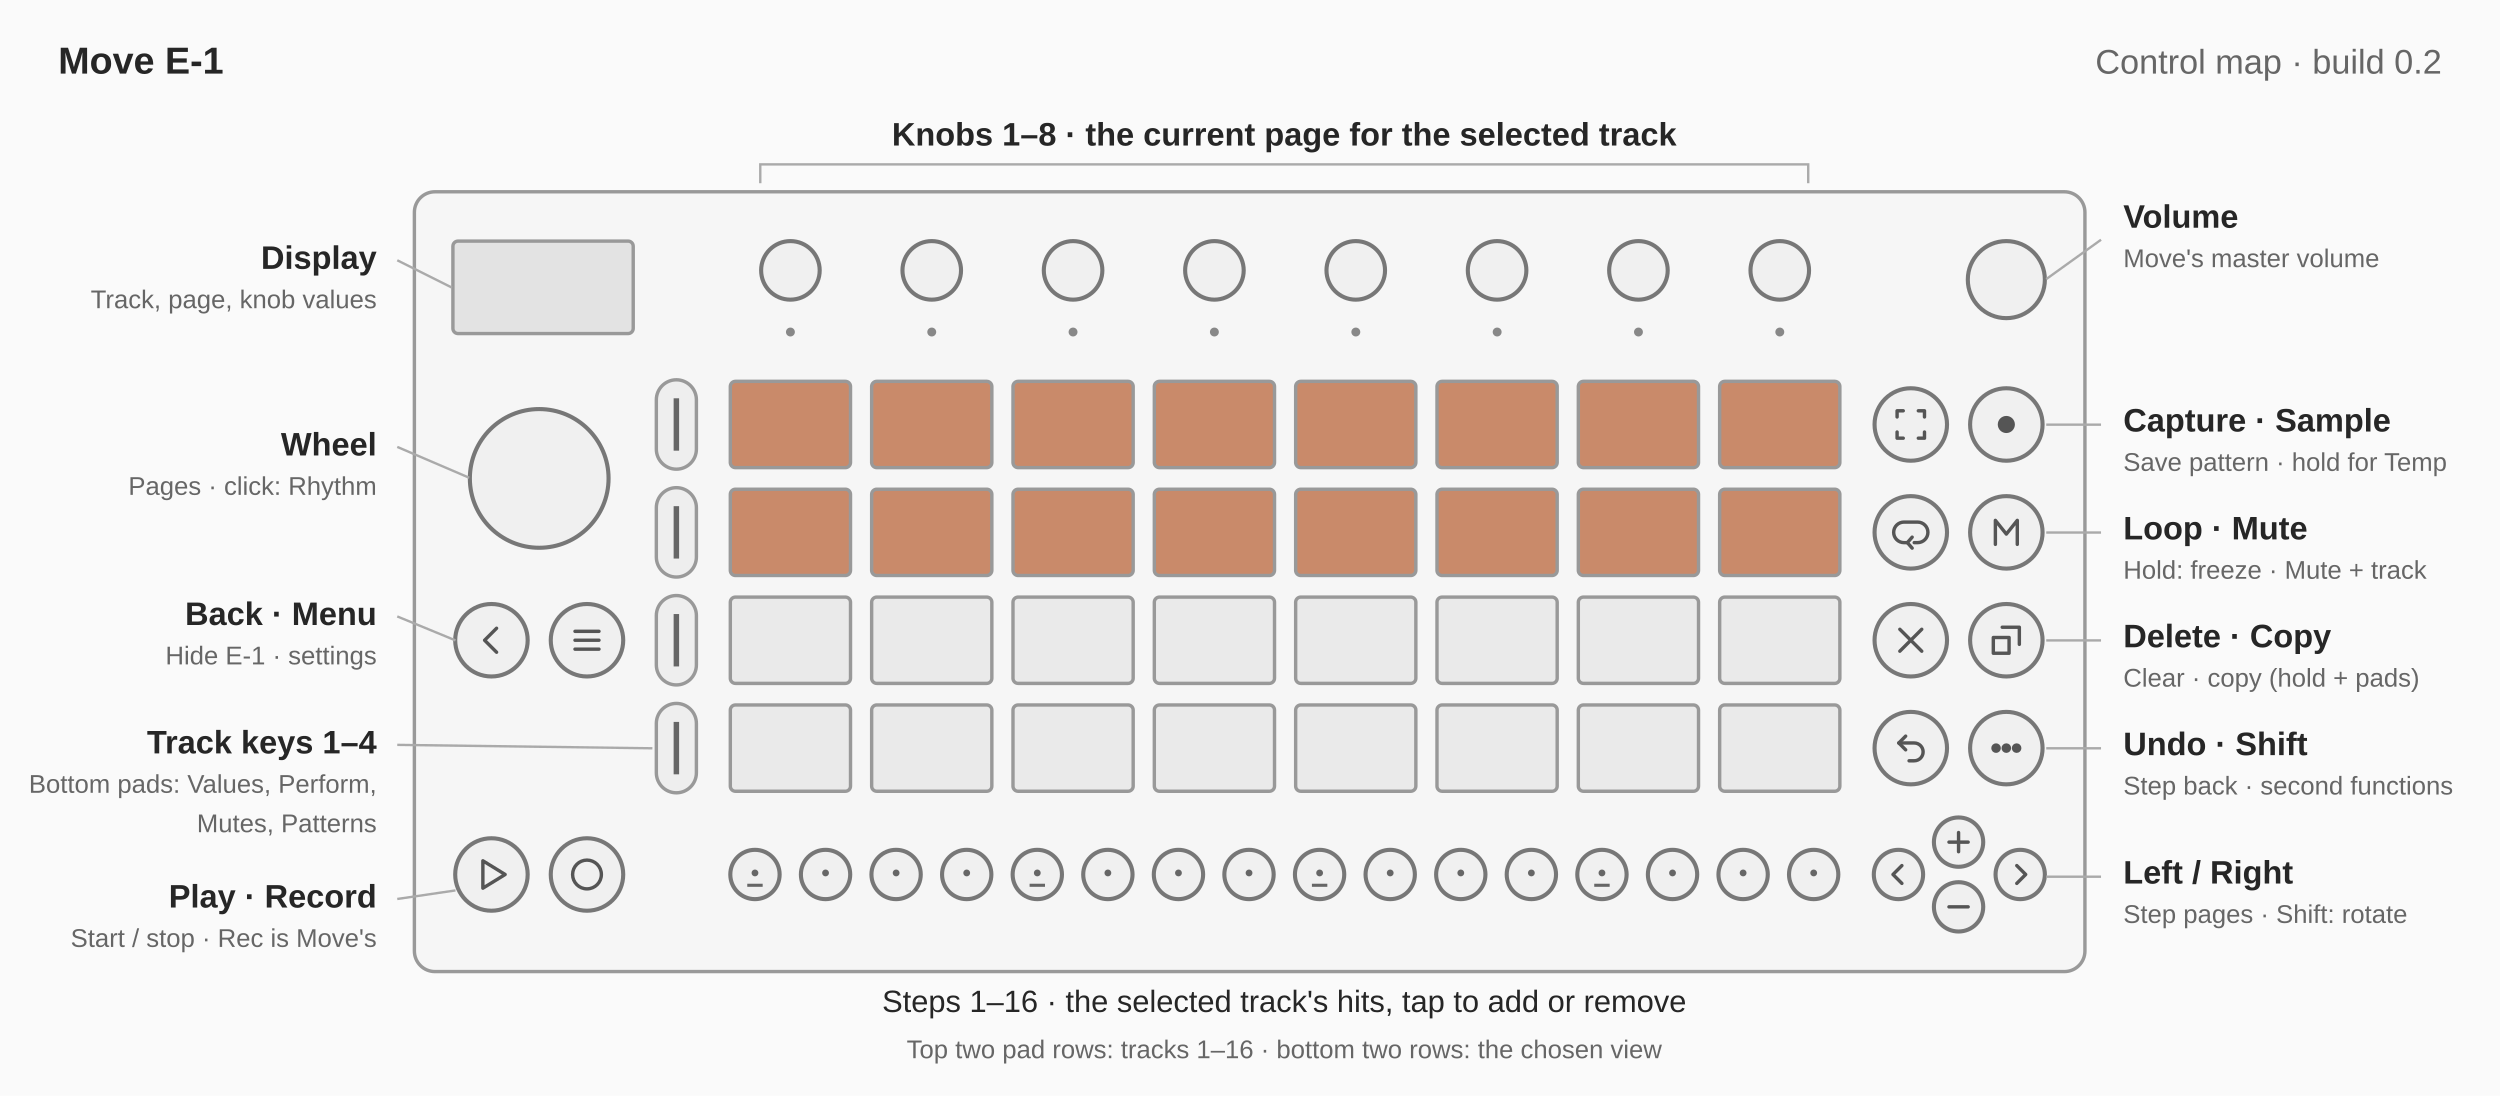
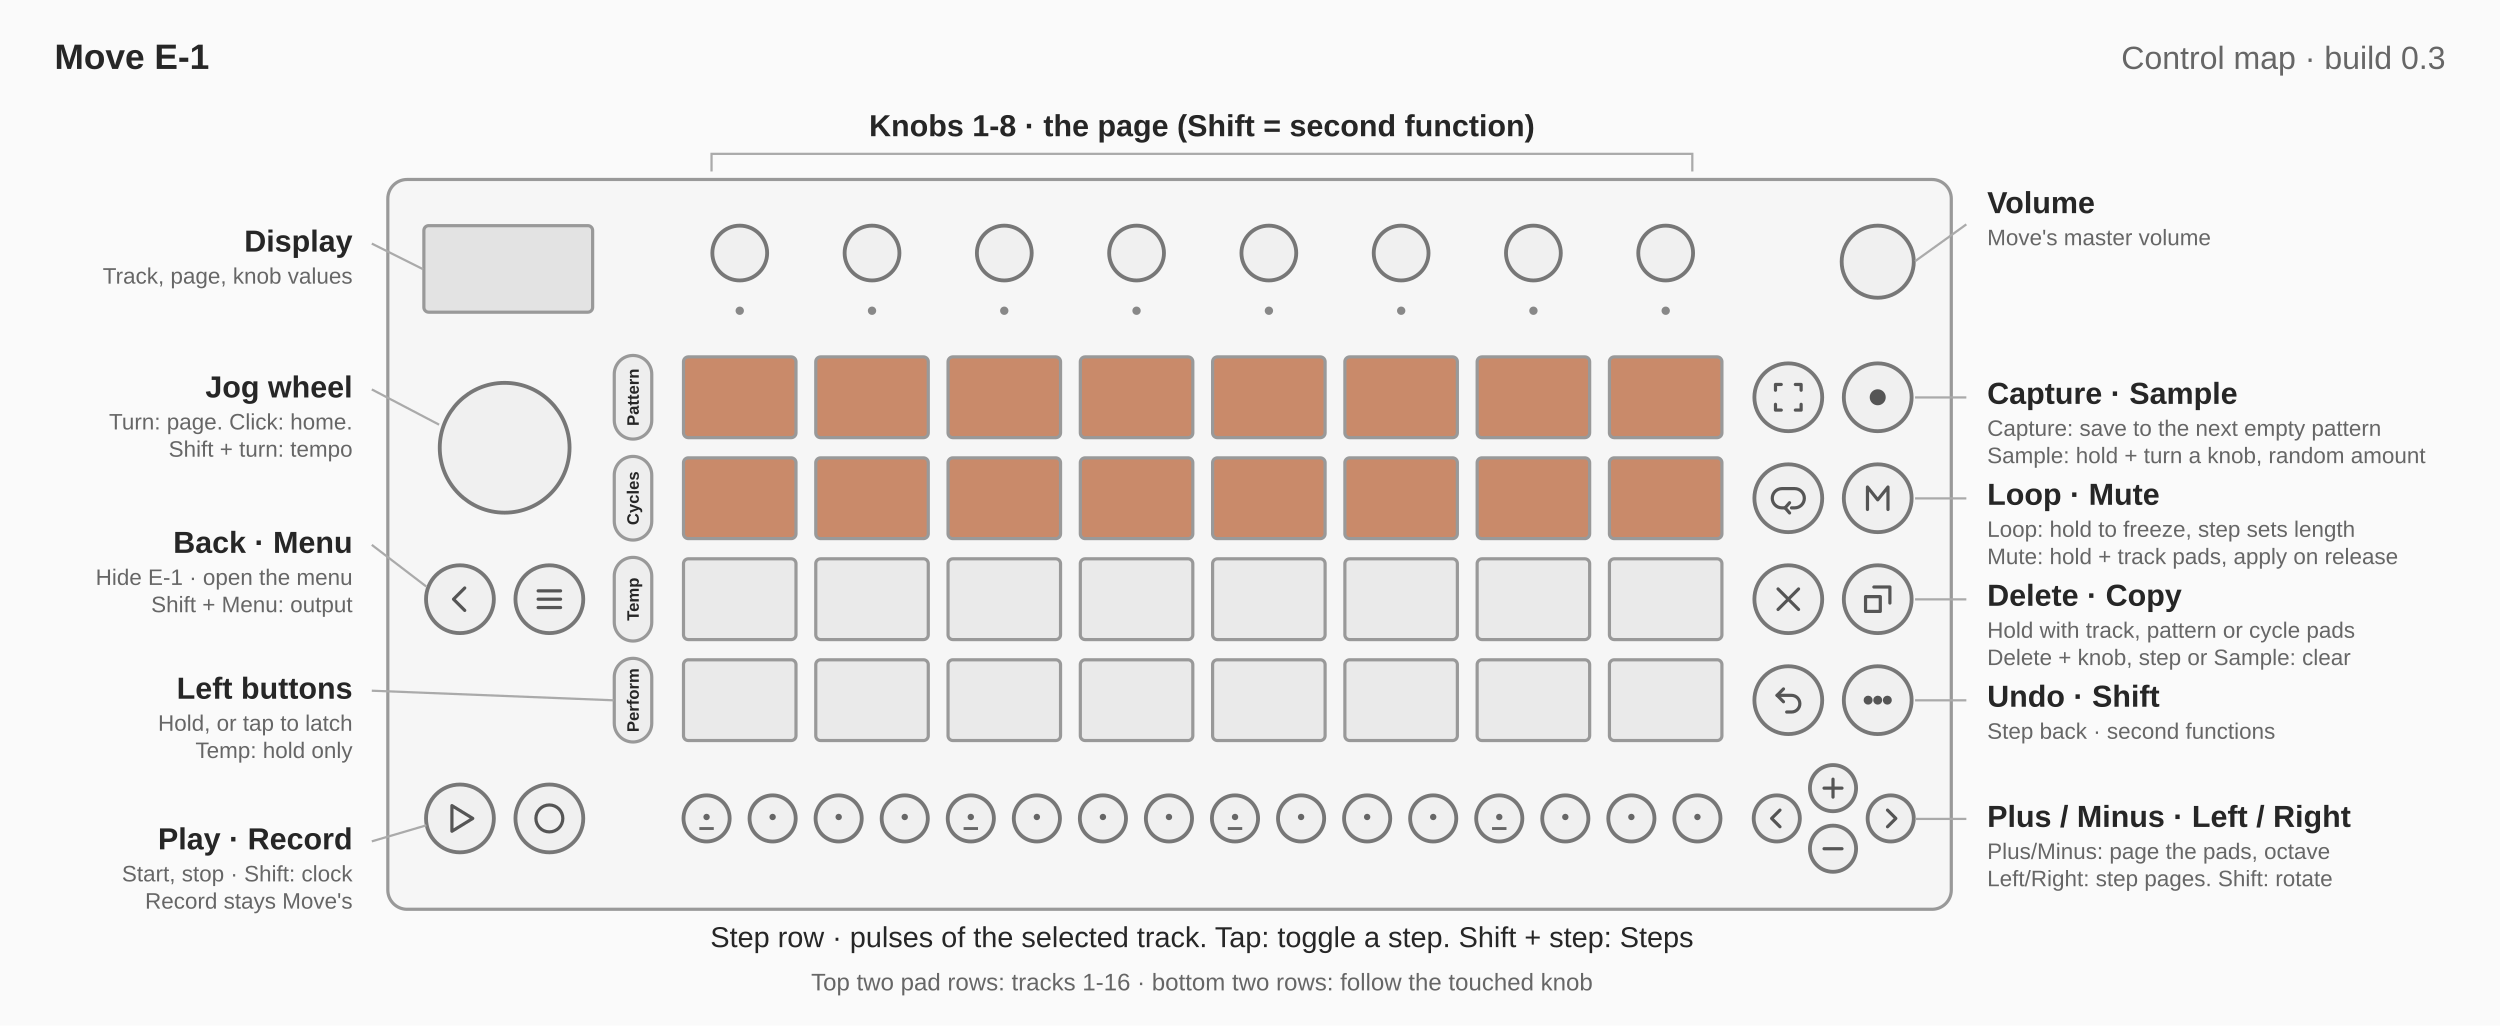
- <svg xmlns="http://www.w3.org/2000/svg" width="1460" height="640" viewBox="0 0 1460 640" role="img" aria-labelledby="e1map-title e1map-desc" class="map">
-   <rect class="bg" width="1460" height="640" fill="#fafafa" />
+ <svg xmlns="http://www.w3.org/2000/svg" width="1560" height="640" viewBox="0 0 1560 640" role="img" aria-labelledby="e1map-title e1map-desc" class="map">
+   <rect class="bg" width="1560" height="640" fill="#fafafa" />
  <g font-family="Archivo, Helvetica Neue, Arial, sans-serif" fill="#262626">
    <text x="34" y="43" font-size="22" fill="#262626" font-weight="600">Move E-1</text>
-     <text x="1426" y="43" font-size="20" fill="#666666" text-anchor="end">Control map · build 0.2</text>
+     <text x="1526" y="43" font-size="20" fill="#666666" text-anchor="end">Control map · build 0.3</text>
    <g transform="translate(-270 -80) scale(2)">
      <rect x="256" y="96" width="487.8" height="227.7" rx="6" fill="#f6f6f6" stroke="#999999" />
      <rect x="267.25" y="110.4" width="52.65" height="27" rx="1.5" fill="#e3e3e3" stroke="#999999" />
      <circle cx="292.45" cy="179.7" r="20.25" fill="#f0f0f0" stroke="#777777" stroke-width="1.2" />
      <circle cx="365.8" cy="118.95" r="8.55" fill="#f0f0f0" stroke="#777777" stroke-width="1.2" />
      <circle cx="407.07" cy="118.95" r="8.55" fill="#f0f0f0" stroke="#777777" stroke-width="1.2" />
      <circle cx="448.34" cy="118.95" r="8.55" fill="#f0f0f0" stroke="#777777" stroke-width="1.2" />
      <circle cx="489.61" cy="118.95" r="8.55" fill="#f0f0f0" stroke="#777777" stroke-width="1.2" />
      <circle cx="530.88" cy="118.95" r="8.55" fill="#f0f0f0" stroke="#777777" stroke-width="1.2" />
      <circle cx="572.15" cy="118.95" r="8.55" fill="#f0f0f0" stroke="#777777" stroke-width="1.2" />
      <circle cx="613.42" cy="118.95" r="8.55" fill="#f0f0f0" stroke="#777777" stroke-width="1.2" />
      <circle cx="654.69" cy="118.95" r="8.55" fill="#f0f0f0" stroke="#777777" stroke-width="1.2" />
      <circle cx="720.85" cy="121.65" r="11.25" fill="#f0f0f0" stroke="#777777" stroke-width="1.2" />
      <rect x="326.65" y="150.9" width="11.7" height="26.1" rx="5.85" fill="#eeeeee" stroke="#999999" />
      <rect x="348.25" y="151.35" width="35.1" height="25.2" rx="1.5" fill="#c98a6a" data-role="track" stroke="#999999" />
      <rect x="389.52" y="151.35" width="35.1" height="25.2" rx="1.5" fill="#c98a6a" data-role="track" stroke="#999999" />
      <rect x="430.79" y="151.35" width="35.1" height="25.2" rx="1.5" fill="#c98a6a" data-role="track" stroke="#999999" />
      <rect x="472.06" y="151.35" width="35.1" height="25.2" rx="1.5" fill="#c98a6a" data-role="track" stroke="#999999" />
      <rect x="513.33" y="151.35" width="35.1" height="25.2" rx="1.5" fill="#c98a6a" data-role="track" stroke="#999999" />
      <rect x="554.6" y="151.35" width="35.1" height="25.2" rx="1.5" fill="#c98a6a" data-role="track" stroke="#999999" />
      <rect x="595.87" y="151.35" width="35.1" height="25.2" rx="1.5" fill="#c98a6a" data-role="track" stroke="#999999" />
      <rect x="637.14" y="151.35" width="35.1" height="25.2" rx="1.5" fill="#c98a6a" data-role="track" stroke="#999999" />
      <rect x="326.65" y="182.4" width="11.7" height="26.1" rx="5.85" fill="#eeeeee" stroke="#999999" />
      <rect x="348.25" y="182.85" width="35.1" height="25.2" rx="1.5" fill="#c98a6a" data-role="track" stroke="#999999" />
      <rect x="389.52" y="182.85" width="35.1" height="25.2" rx="1.5" fill="#c98a6a" data-role="track" stroke="#999999" />
      <rect x="430.79" y="182.85" width="35.1" height="25.2" rx="1.5" fill="#c98a6a" data-role="track" stroke="#999999" />
      <rect x="472.06" y="182.85" width="35.1" height="25.2" rx="1.5" fill="#c98a6a" data-role="track" stroke="#999999" />
      <rect x="513.33" y="182.85" width="35.1" height="25.2" rx="1.5" fill="#c98a6a" data-role="track" stroke="#999999" />
      <rect x="554.6" y="182.85" width="35.1" height="25.2" rx="1.5" fill="#c98a6a" data-role="track" stroke="#999999" />
      <rect x="595.87" y="182.85" width="35.1" height="25.2" rx="1.5" fill="#c98a6a" data-role="track" stroke="#999999" />
      <rect x="637.14" y="182.85" width="35.1" height="25.2" rx="1.5" fill="#c98a6a" data-role="track" stroke="#999999" />
      <rect x="326.65" y="213.9" width="11.7" height="26.1" rx="5.85" fill="#eeeeee" stroke="#999999" />
      <rect x="348.25" y="214.35" width="35.1" height="25.2" rx="1.5" fill="#eaeaea" stroke="#999999" />
      <rect x="389.52" y="214.35" width="35.1" height="25.2" rx="1.5" fill="#eaeaea" stroke="#999999" />
      <rect x="430.79" y="214.35" width="35.1" height="25.2" rx="1.5" fill="#eaeaea" stroke="#999999" />
      <rect x="472.06" y="214.35" width="35.1" height="25.2" rx="1.5" fill="#eaeaea" stroke="#999999" />
      <rect x="513.33" y="214.35" width="35.1" height="25.2" rx="1.5" fill="#eaeaea" stroke="#999999" />
      <rect x="554.6" y="214.35" width="35.1" height="25.2" rx="1.5" fill="#eaeaea" stroke="#999999" />
      <rect x="595.87" y="214.35" width="35.1" height="25.2" rx="1.5" fill="#eaeaea" stroke="#999999" />
      <rect x="637.14" y="214.35" width="35.1" height="25.2" rx="1.5" fill="#eaeaea" stroke="#999999" />
      <rect x="326.65" y="245.4" width="11.7" height="26.1" rx="5.85" fill="#eeeeee" stroke="#999999" />
      <rect x="348.25" y="245.85" width="35.1" height="25.2" rx="1.5" fill="#eaeaea" stroke="#999999" />
      <rect x="389.52" y="245.85" width="35.1" height="25.2" rx="1.5" fill="#eaeaea" stroke="#999999" />
      <rect x="430.79" y="245.85" width="35.1" height="25.2" rx="1.5" fill="#eaeaea" stroke="#999999" />
      <rect x="472.06" y="245.85" width="35.1" height="25.2" rx="1.5" fill="#eaeaea" stroke="#999999" />
      <rect x="513.33" y="245.85" width="35.1" height="25.2" rx="1.5" fill="#eaeaea" stroke="#999999" />
      <rect x="554.6" y="245.85" width="35.1" height="25.2" rx="1.5" fill="#eaeaea" stroke="#999999" />
      <rect x="595.87" y="245.85" width="35.1" height="25.2" rx="1.5" fill="#eaeaea" stroke="#999999" />
      <rect x="637.14" y="245.85" width="35.1" height="25.2" rx="1.5" fill="#eaeaea" stroke="#999999" />
      <circle cx="355.45" cy="295.35" r="7.2" fill="#f0f0f0" stroke="#777777" stroke-width="1.2" />
      <circle cx="376.06" cy="295.35" r="7.2" fill="#f0f0f0" stroke="#777777" stroke-width="1.2" />
      <circle cx="396.66" cy="295.35" r="7.2" fill="#f0f0f0" stroke="#777777" stroke-width="1.2" />
      <circle cx="417.28" cy="295.35" r="7.2" fill="#f0f0f0" stroke="#777777" stroke-width="1.2" />
      <circle cx="437.89" cy="295.35" r="7.2" fill="#f0f0f0" stroke="#777777" stroke-width="1.2" />
      <circle cx="458.5" cy="295.35" r="7.2" fill="#f0f0f0" stroke="#777777" stroke-width="1.2" />
      <circle cx="479.11" cy="295.35" r="7.2" fill="#f0f0f0" stroke="#777777" stroke-width="1.2" />
      <circle cx="499.71" cy="295.35" r="7.2" fill="#f0f0f0" stroke="#777777" stroke-width="1.2" />
      <circle cx="520.32" cy="295.35" r="7.2" fill="#f0f0f0" stroke="#777777" stroke-width="1.2" />
      <circle cx="540.94" cy="295.35" r="7.2" fill="#f0f0f0" stroke="#777777" stroke-width="1.2" />
      <circle cx="561.55" cy="295.35" r="7.2" fill="#f0f0f0" stroke="#777777" stroke-width="1.2" />
      <circle cx="582.16" cy="295.35" r="7.2" fill="#f0f0f0" stroke="#777777" stroke-width="1.2" />
      <circle cx="602.77" cy="295.35" r="7.2" fill="#f0f0f0" stroke="#777777" stroke-width="1.2" />
      <circle cx="623.38" cy="295.35" r="7.2" fill="#f0f0f0" stroke="#777777" stroke-width="1.2" />
      <circle cx="643.99" cy="295.35" r="7.2" fill="#f0f0f0" stroke="#777777" stroke-width="1.2" />
      <circle cx="664.59" cy="295.35" r="7.2" fill="#f0f0f0" stroke="#777777" stroke-width="1.2" />
      <circle cx="278.5" cy="226.95" r="10.58" fill="#f0f0f0" stroke="#777777" stroke-width="1.2" />
      <circle cx="306.4" cy="226.95" r="10.58" fill="#f0f0f0" stroke="#777777" stroke-width="1.2" />
      <circle cx="278.5" cy="295.35" r="10.58" fill="#f0f0f0" stroke="#777777" stroke-width="1.2" />
      <circle cx="306.4" cy="295.35" r="10.58" fill="#f0f0f0" stroke="#777777" stroke-width="1.2" />
      <circle cx="692.95" cy="163.95" r="10.58" fill="#f0f0f0" stroke="#777777" stroke-width="1.2" />
      <circle cx="720.85" cy="163.95" r="10.58" fill="#f0f0f0" stroke="#777777" stroke-width="1.2" />
      <circle cx="692.95" cy="195.45" r="10.58" fill="#f0f0f0" stroke="#777777" stroke-width="1.2" />
      <circle cx="720.85" cy="195.45" r="10.58" fill="#f0f0f0" stroke="#777777" stroke-width="1.2" />
      <circle cx="692.95" cy="226.95" r="10.58" fill="#f0f0f0" stroke="#777777" stroke-width="1.2" />
      <circle cx="720.85" cy="226.95" r="10.58" fill="#f0f0f0" stroke="#777777" stroke-width="1.2" />
      <circle cx="692.95" cy="258.45" r="10.58" fill="#f0f0f0" stroke="#777777" stroke-width="1.2" />
      <circle cx="720.85" cy="258.45" r="10.58" fill="#f0f0f0" stroke="#777777" stroke-width="1.2" />
      <circle cx="689.35" cy="295.35" r="7.2" fill="#f0f0f0" stroke="#777777" stroke-width="1.2" />
      <circle cx="724.9" cy="295.35" r="7.2" fill="#f0f0f0" stroke="#777777" stroke-width="1.2" />
      <circle cx="706.9" cy="285.9" r="7.2" fill="#f0f0f0" stroke="#777777" stroke-width="1.2" />
      <circle cx="706.9" cy="304.8" r="7.2" fill="#f0f0f0" stroke="#777777" stroke-width="1.2" />
      <g fill="none" stroke="#555555" stroke-width="1" stroke-linecap="round" stroke-linejoin="round">
        <polyline points="280,223.45 276.5,226.95 280,230.45" />
        <line x1="302.9" y1="224.35" x2="309.9" y2="224.35" />
        <line x1="302.9" y1="226.95" x2="309.9" y2="226.95" />
        <line x1="302.9" y1="229.55" x2="309.9" y2="229.55" />
        <polygon points="276,291.35 282.5,295.35 276,299.35" />
        <circle cx="306.4" cy="295.35" r="4.2" />
        <polyline points="688.95,161.75 688.95,159.95 690.75,159.95" />
        <polyline points="688.95,166.15 688.95,167.95 690.75,167.95" />
        <polyline points="696.95,161.75 696.95,159.95 695.15,159.95" />
        <polyline points="696.95,166.15 696.95,167.95 695.15,167.95" />
        <circle cx="720.85" cy="163.95" r="2" fill="#555555" />
        <path d="M691.95,198.45 H690.95 a3,3 0 0 1 0,-6 h4 a3,3 0 0 1 0,6 h-1" />
        <polyline points="693.35,196.85 691.95,198.45 693.35,200.05" />
        <polyline points="717.65,198.95 717.65,191.95 720.85,195.95 724.05,191.95 724.05,198.95" />
        <path d="M689.75,223.75 L696.15,230.15 M696.15,223.75 L689.75,230.15" />
        <rect x="717.05" y="226.15" width="4.6" height="4.6" />
        <polyline points="719.65,223.15 724.65,223.15 724.65,228.15" />
        <path d="M689.45,256.95 H693.95 a2.6,2.6 0 0 1 0,5.2 H692.45" />
        <polyline points="691.45,254.95 689.45,256.95 691.45,258.95" />
        <circle cx="717.85" cy="258.45" r="0.9" fill="#555555" />
        <circle cx="720.85" cy="258.45" r="0.9" fill="#555555" />
        <circle cx="723.85" cy="258.45" r="0.9" fill="#555555" />
        <polyline points="690.35,292.75 687.75,295.35 690.35,297.95" />
        <polyline points="723.9,292.75 726.5,295.35 723.9,297.95" />
        <path d="M704.1,285.9 H709.7 M706.9,283.1 V288.7" />
        <path d="M704.1,304.8 H709.7" />
      </g>
      <circle cx="365.8" cy="136.95" r="1.3" fill="#888888" />
      <circle cx="407.07" cy="136.95" r="1.3" fill="#888888" />
      <circle cx="448.33" cy="136.95" r="1.3" fill="#888888" />
      <circle cx="489.6" cy="136.95" r="1.3" fill="#888888" />
      <circle cx="530.9" cy="136.95" r="1.3" fill="#888888" />
      <circle cx="572.17" cy="136.95" r="1.3" fill="#888888" />
      <circle cx="613.43" cy="136.95" r="1.3" fill="#888888" />
      <circle cx="654.7" cy="136.95" r="1.3" fill="#888888" />
-       <line x1="332.5" y1="156.3" x2="332.5" y2="171.6" stroke="#666666" stroke-width="1.6" />
-       <line x1="332.5" y1="187.8" x2="332.5" y2="203.1" stroke="#666666" stroke-width="1.6" />
-       <line x1="332.5" y1="219.3" x2="332.5" y2="234.6" stroke="#666666" stroke-width="1.6" />
-       <line x1="332.5" y1="250.8" x2="332.5" y2="266.1" stroke="#666666" stroke-width="1.6" />
+       <text transform="translate(334.3 163.95) rotate(-90)" font-size="5.2" fill="#262626" text-anchor="middle" font-weight="600">Pattern</text>
+       <text transform="translate(334.3 195.45) rotate(-90)" font-size="5.2" fill="#262626" text-anchor="middle" font-weight="600">Cycles</text>
+       <text transform="translate(334.3 226.95) rotate(-90)" font-size="5.2" fill="#262626" text-anchor="middle" font-weight="600">Temp</text>
+       <text transform="translate(334.3 258.45) rotate(-90)" font-size="5.2" fill="#262626" text-anchor="middle" font-weight="600">Perform</text>
      <circle cx="355.45" cy="294.9" r="1" fill="#666666" />
      <line x1="353.20" y1="298.5" x2="357.70" y2="298.5" stroke="#666666" stroke-width="0.9" />
      <circle cx="376.06" cy="294.9" r="1" fill="#666666" />
      <circle cx="396.67" cy="294.9" r="1" fill="#666666" />
      <circle cx="417.28" cy="294.9" r="1" fill="#666666" />
      <circle cx="437.89" cy="294.9" r="1" fill="#666666" />
      <line x1="435.64" y1="298.5" x2="440.14" y2="298.5" stroke="#666666" stroke-width="0.9" />
      <circle cx="458.50" cy="294.9" r="1" fill="#666666" />
      <circle cx="479.11" cy="294.9" r="1" fill="#666666" />
      <circle cx="499.72" cy="294.9" r="1" fill="#666666" />
      <circle cx="520.33" cy="294.9" r="1" fill="#666666" />
      <line x1="518.08" y1="298.5" x2="522.58" y2="298.5" stroke="#666666" stroke-width="0.9" />
      <circle cx="540.94" cy="294.9" r="1" fill="#666666" />
      <circle cx="561.55" cy="294.9" r="1" fill="#666666" />
      <circle cx="582.16" cy="294.9" r="1" fill="#666666" />
      <circle cx="602.77" cy="294.9" r="1" fill="#666666" />
      <line x1="600.52" y1="298.5" x2="605.02" y2="298.5" stroke="#666666" stroke-width="0.9" />
      <circle cx="623.38" cy="294.9" r="1" fill="#666666" />
      <circle cx="643.99" cy="294.9" r="1" fill="#666666" />
      <circle cx="664.60" cy="294.9" r="1" fill="#666666" />
    </g>
-     <text x="750" y="85" font-size="19" fill="#262626" text-anchor="middle" font-weight="600">Knobs 1–8 · the current page for the selected track</text>
+     <text x="750" y="85" font-size="19" fill="#262626" text-anchor="middle" font-weight="600">Knobs 1-8 · the page (Shift = second function)</text>
    <polyline points="444,107 444,96 1056,96 1056,107" fill="none" stroke="#aaaaaa" stroke-width="1.4" />
    <text x="1240" y="133" font-size="19" fill="#262626" text-anchor="start" font-weight="600">Volume</text>
-     <text x="1240" y="156" font-size="15" fill="#666666" text-anchor="start">Move's master volume</text>
+     <text x="1240" y="153" font-size="14" fill="#666666" text-anchor="start">Move's master volume</text>
    <polyline points="1195,163 1227,140" fill="none" stroke="#aaaaaa" stroke-width="1.4" />
    <text x="1240" y="252" font-size="19" fill="#262626" text-anchor="start" font-weight="600">Capture · Sample</text>
-     <text x="1240" y="275" font-size="15" fill="#666666" text-anchor="start">Save pattern · hold for Temp</text>
+     <text x="1240" y="272" font-size="14" fill="#666666" text-anchor="start">Capture: save to the next empty pattern</text>
+     <text x="1240" y="289" font-size="14" fill="#666666" text-anchor="start">Sample: hold + turn a knob, random amount</text>
    <polyline points="1195,248 1227,248" fill="none" stroke="#aaaaaa" stroke-width="1.4" />
    <text x="1240" y="315" font-size="19" fill="#262626" text-anchor="start" font-weight="600">Loop · Mute</text>
-     <text x="1240" y="338" font-size="15" fill="#666666" text-anchor="start">Hold: freeze · Mute + track</text>
+     <text x="1240" y="335" font-size="14" fill="#666666" text-anchor="start">Loop: hold to freeze, step sets length</text>
+     <text x="1240" y="352" font-size="14" fill="#666666" text-anchor="start">Mute: hold + track pads, apply on release</text>
    <polyline points="1195,311 1227,311" fill="none" stroke="#aaaaaa" stroke-width="1.4" />
    <text x="1240" y="378" font-size="19" fill="#262626" text-anchor="start" font-weight="600">Delete · Copy</text>
-     <text x="1240" y="401" font-size="15" fill="#666666" text-anchor="start">Clear · copy (hold + pads)</text>
+     <text x="1240" y="398" font-size="14" fill="#666666" text-anchor="start">Hold with track, pattern or cycle pads</text>
+     <text x="1240" y="415" font-size="14" fill="#666666" text-anchor="start">Delete + knob, step or Sample: clear</text>
    <polyline points="1195,374 1227,374" fill="none" stroke="#aaaaaa" stroke-width="1.4" />
    <text x="1240" y="441" font-size="19" fill="#262626" text-anchor="start" font-weight="600">Undo · Shift</text>
-     <text x="1240" y="464" font-size="15" fill="#666666" text-anchor="start">Step back · second functions</text>
+     <text x="1240" y="461" font-size="14" fill="#666666" text-anchor="start">Step back · second functions</text>
    <polyline points="1195,437 1227,437" fill="none" stroke="#aaaaaa" stroke-width="1.4" />
-     <text x="1240" y="516" font-size="19" fill="#262626" text-anchor="start" font-weight="600">Left / Right</text>
-     <text x="1240" y="539" font-size="15" fill="#666666" text-anchor="start">Step pages · Shift: rotate</text>
-     <polyline points="1195,512 1227,512" fill="none" stroke="#aaaaaa" stroke-width="1.4" />
+     <text x="1240" y="516" font-size="19" fill="#262626" text-anchor="start" font-weight="600">Plus / Minus · Left / Right</text>
+     <text x="1240" y="536" font-size="14" fill="#666666" text-anchor="start">Plus/Minus: page the pads, octave</text>
+     <text x="1240" y="553" font-size="14" fill="#666666" text-anchor="start">Left/Right: step pages. Shift: rotate</text>
+     <polyline points="1195,511 1227,511" fill="none" stroke="#aaaaaa" stroke-width="1.4" />
    <text x="220" y="157" font-size="19" fill="#262626" text-anchor="end" font-weight="600">Display</text>
-     <text x="220" y="180" font-size="15" fill="#666666" text-anchor="end">Track, page, knob values</text>
+     <text x="220" y="177" font-size="14" fill="#666666" text-anchor="end">Track, page, knob values</text>
    <polyline points="232,152 264,168" fill="none" stroke="#aaaaaa" stroke-width="1.4" />
-     <text x="220" y="266" font-size="19" fill="#262626" text-anchor="end" font-weight="600">Wheel</text>
-     <text x="220" y="289" font-size="15" fill="#666666" text-anchor="end">Pages · click: Rhythm</text>
-     <polyline points="232,261 274,279" fill="none" stroke="#aaaaaa" stroke-width="1.4" />
-     <text x="220" y="365" font-size="19" fill="#262626" text-anchor="end" font-weight="600">Back · Menu</text>
-     <text x="220" y="388" font-size="15" fill="#666666" text-anchor="end">Hide E-1 · settings</text>
-     <polyline points="232,360 266,374" fill="none" stroke="#aaaaaa" stroke-width="1.4" />
-     <text x="220" y="440" font-size="19" fill="#262626" text-anchor="end" font-weight="600">Track keys 1–4</text>
-     <text x="220" y="463" font-size="15" fill="#666666" text-anchor="end">Bottom pads: Values, Perform,</text>
-     <polyline points="232,435 381,437" fill="none" stroke="#aaaaaa" stroke-width="1.4" />
-     <text x="220" y="486" font-size="15" fill="#666666" text-anchor="end">Mutes, Patterns</text>
+     <text x="220" y="248" font-size="19" fill="#262626" text-anchor="end" font-weight="600">Jog wheel</text>
+     <text x="220" y="268" font-size="14" fill="#666666" text-anchor="end">Turn: page. Click: home.</text>
+     <text x="220" y="285" font-size="14" fill="#666666" text-anchor="end">Shift + turn: tempo</text>
+     <polyline points="232,243 274,265" fill="none" stroke="#aaaaaa" stroke-width="1.4" />
+     <text x="220" y="345" font-size="19" fill="#262626" text-anchor="end" font-weight="600">Back · Menu</text>
+     <text x="220" y="365" font-size="14" fill="#666666" text-anchor="end">Hide E-1 · open the menu</text>
+     <text x="220" y="382" font-size="14" fill="#666666" text-anchor="end">Shift + Menu: output</text>
+     <polyline points="232,340 266,366" fill="none" stroke="#aaaaaa" stroke-width="1.4" />
+     <text x="220" y="436" font-size="19" fill="#262626" text-anchor="end" font-weight="600">Left buttons</text>
+     <text x="220" y="456" font-size="14" fill="#666666" text-anchor="end">Hold, or tap to latch</text>
+     <text x="220" y="473" font-size="14" fill="#666666" text-anchor="end">Temp: hold only</text>
+     <polyline points="232,431 383,437" fill="none" stroke="#aaaaaa" stroke-width="1.4" />
    <text x="220" y="530" font-size="19" fill="#262626" text-anchor="end" font-weight="600">Play · Record</text>
-     <text x="220" y="553" font-size="15" fill="#666666" text-anchor="end">Start / stop · Rec is Move's</text>
-     <polyline points="232,525 266,520" fill="none" stroke="#aaaaaa" stroke-width="1.4" />
-     <text x="750" y="591" font-size="18" fill="#262626" text-anchor="middle">Steps 1–16 · the selected track's hits, tap to add or remove</text>
-     <text x="750" y="618" font-size="15" fill="#666666" text-anchor="middle">Top two pad rows: tracks 1–16 · bottom two rows: the chosen view</text>
+     <text x="220" y="550" font-size="14" fill="#666666" text-anchor="end">Start, stop · Shift: clock</text>
+     <text x="220" y="567" font-size="14" fill="#666666" text-anchor="end">Record stays Move's</text>
+     <polyline points="232,525 266,515" fill="none" stroke="#aaaaaa" stroke-width="1.4" />
+     <text x="750" y="591" font-size="18" fill="#262626" text-anchor="middle">Step row · pulses of the selected track. Tap: toggle a step. Shift + step: Steps</text>
+     <text x="750" y="618" font-size="15" fill="#666666" text-anchor="middle">Top two pad rows: tracks 1-16 · bottom two rows: follow the touched knob</text>
  </g>
</svg>
